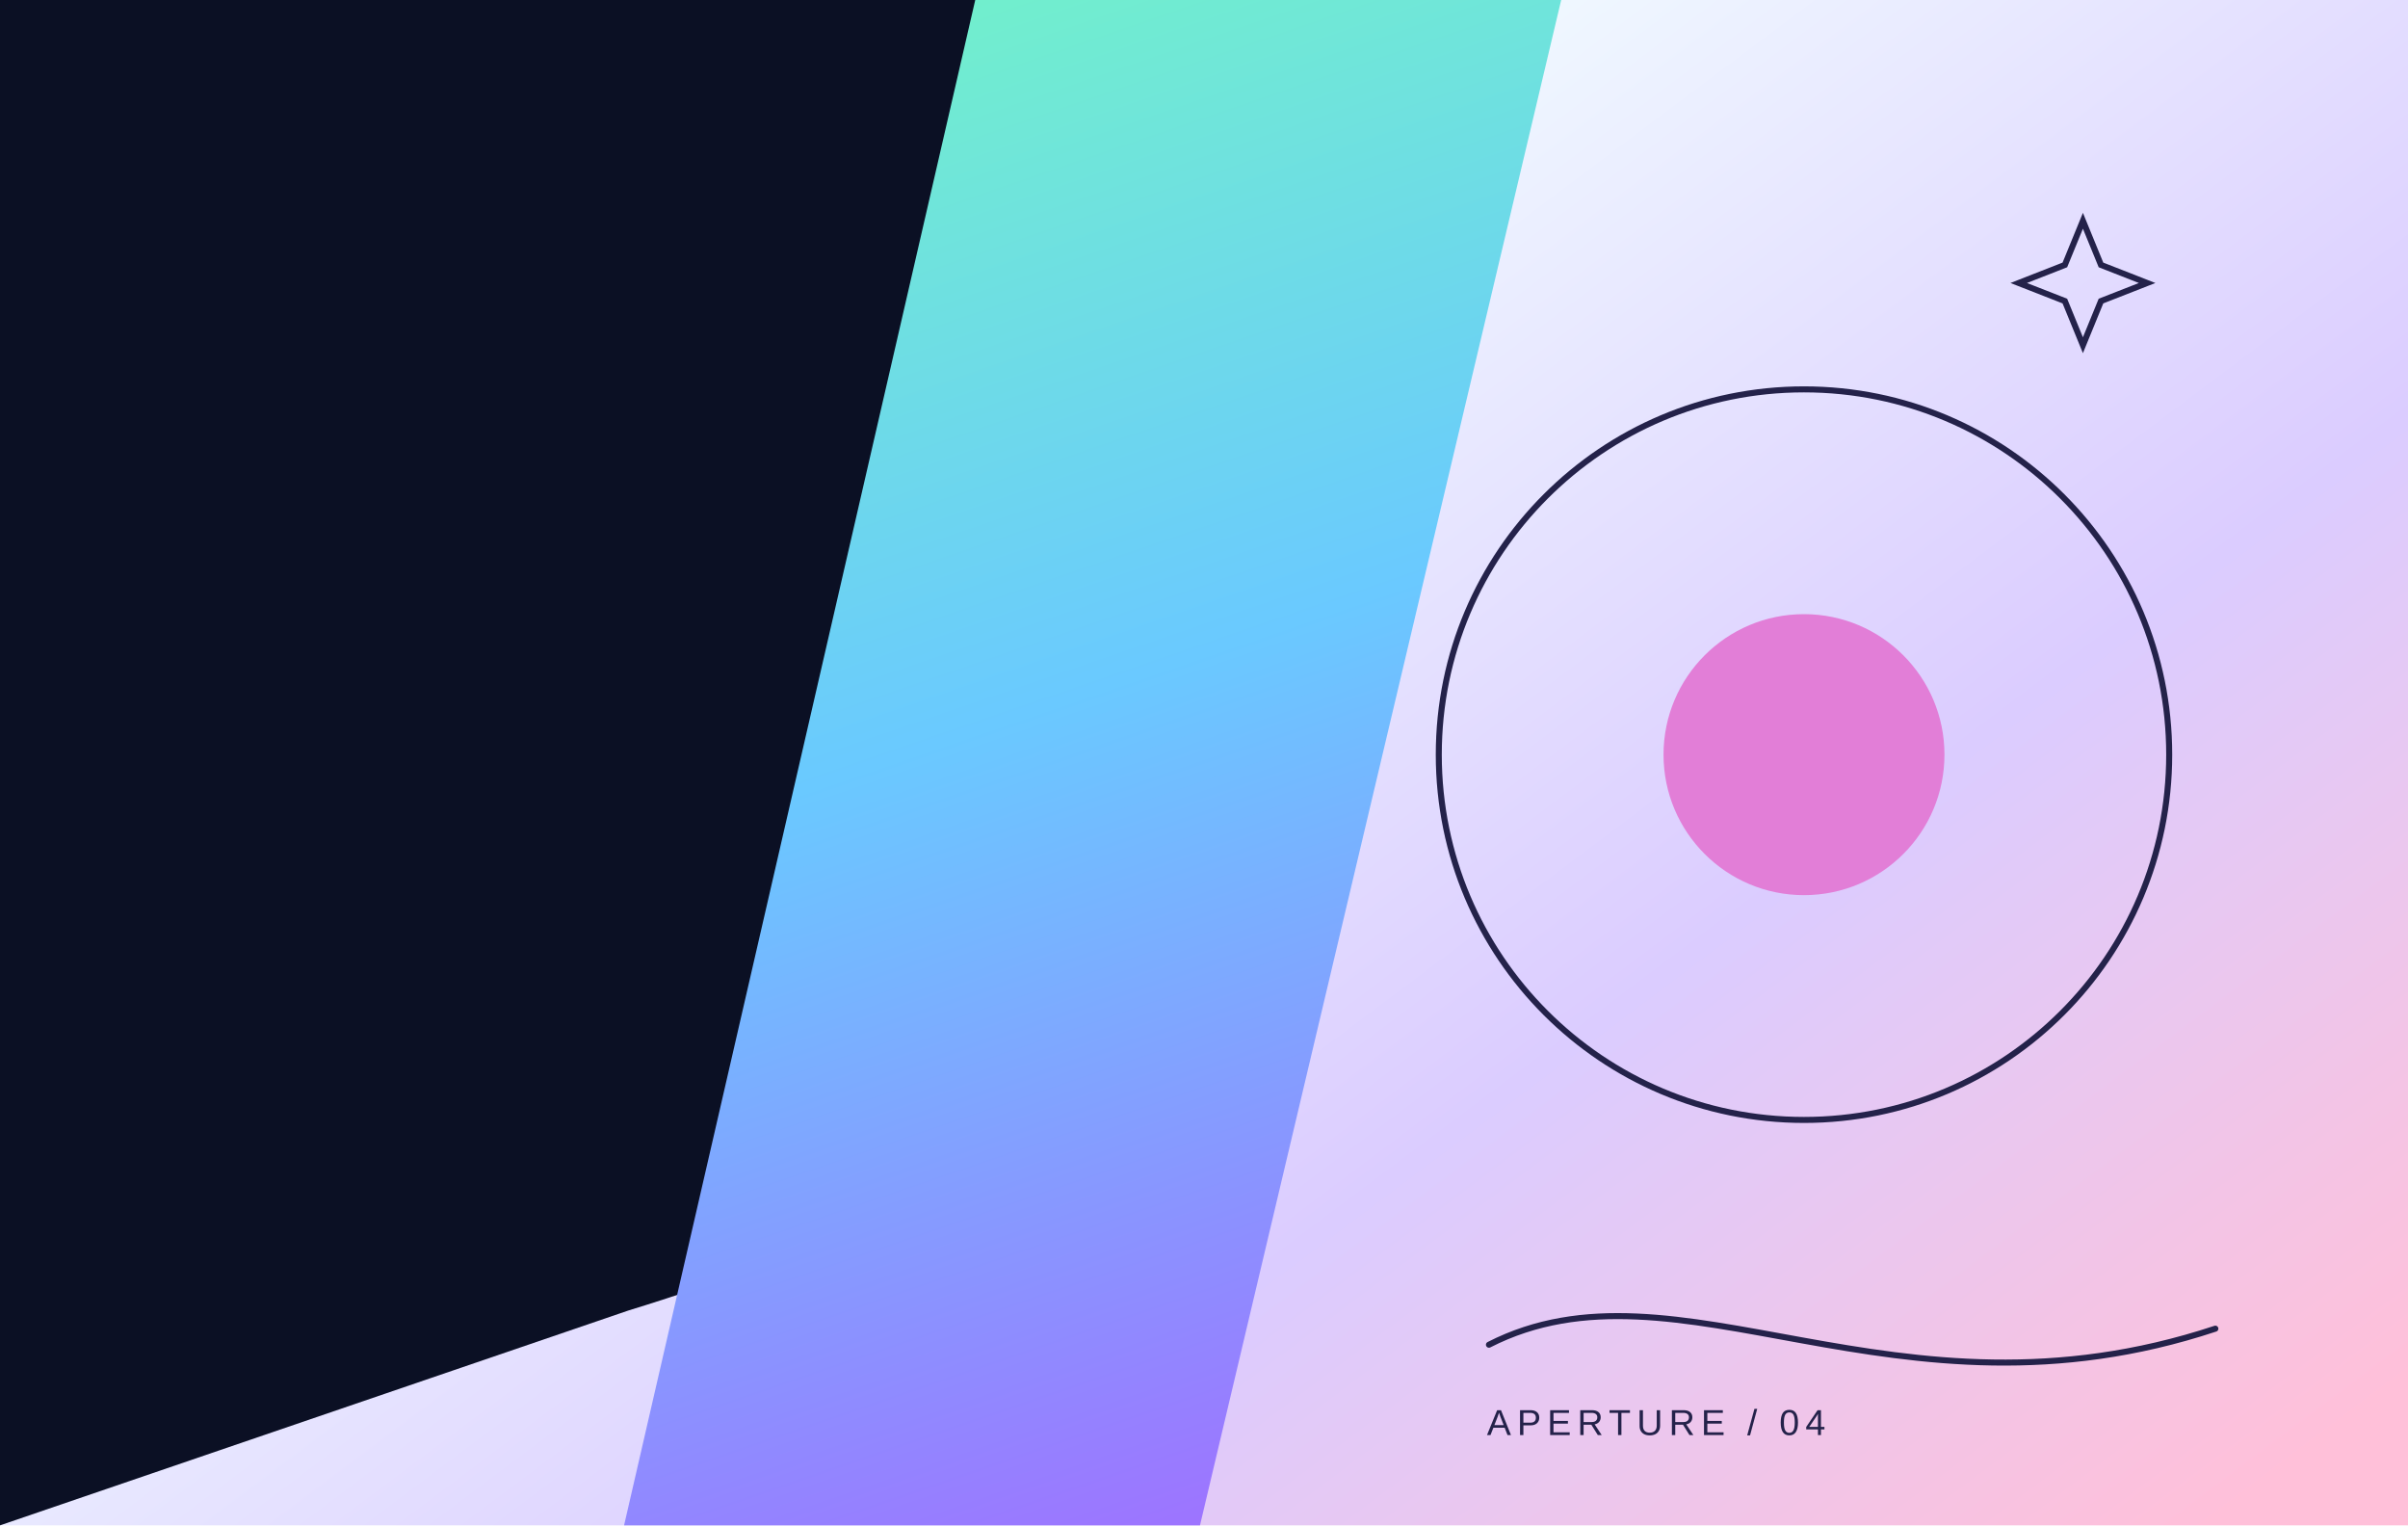
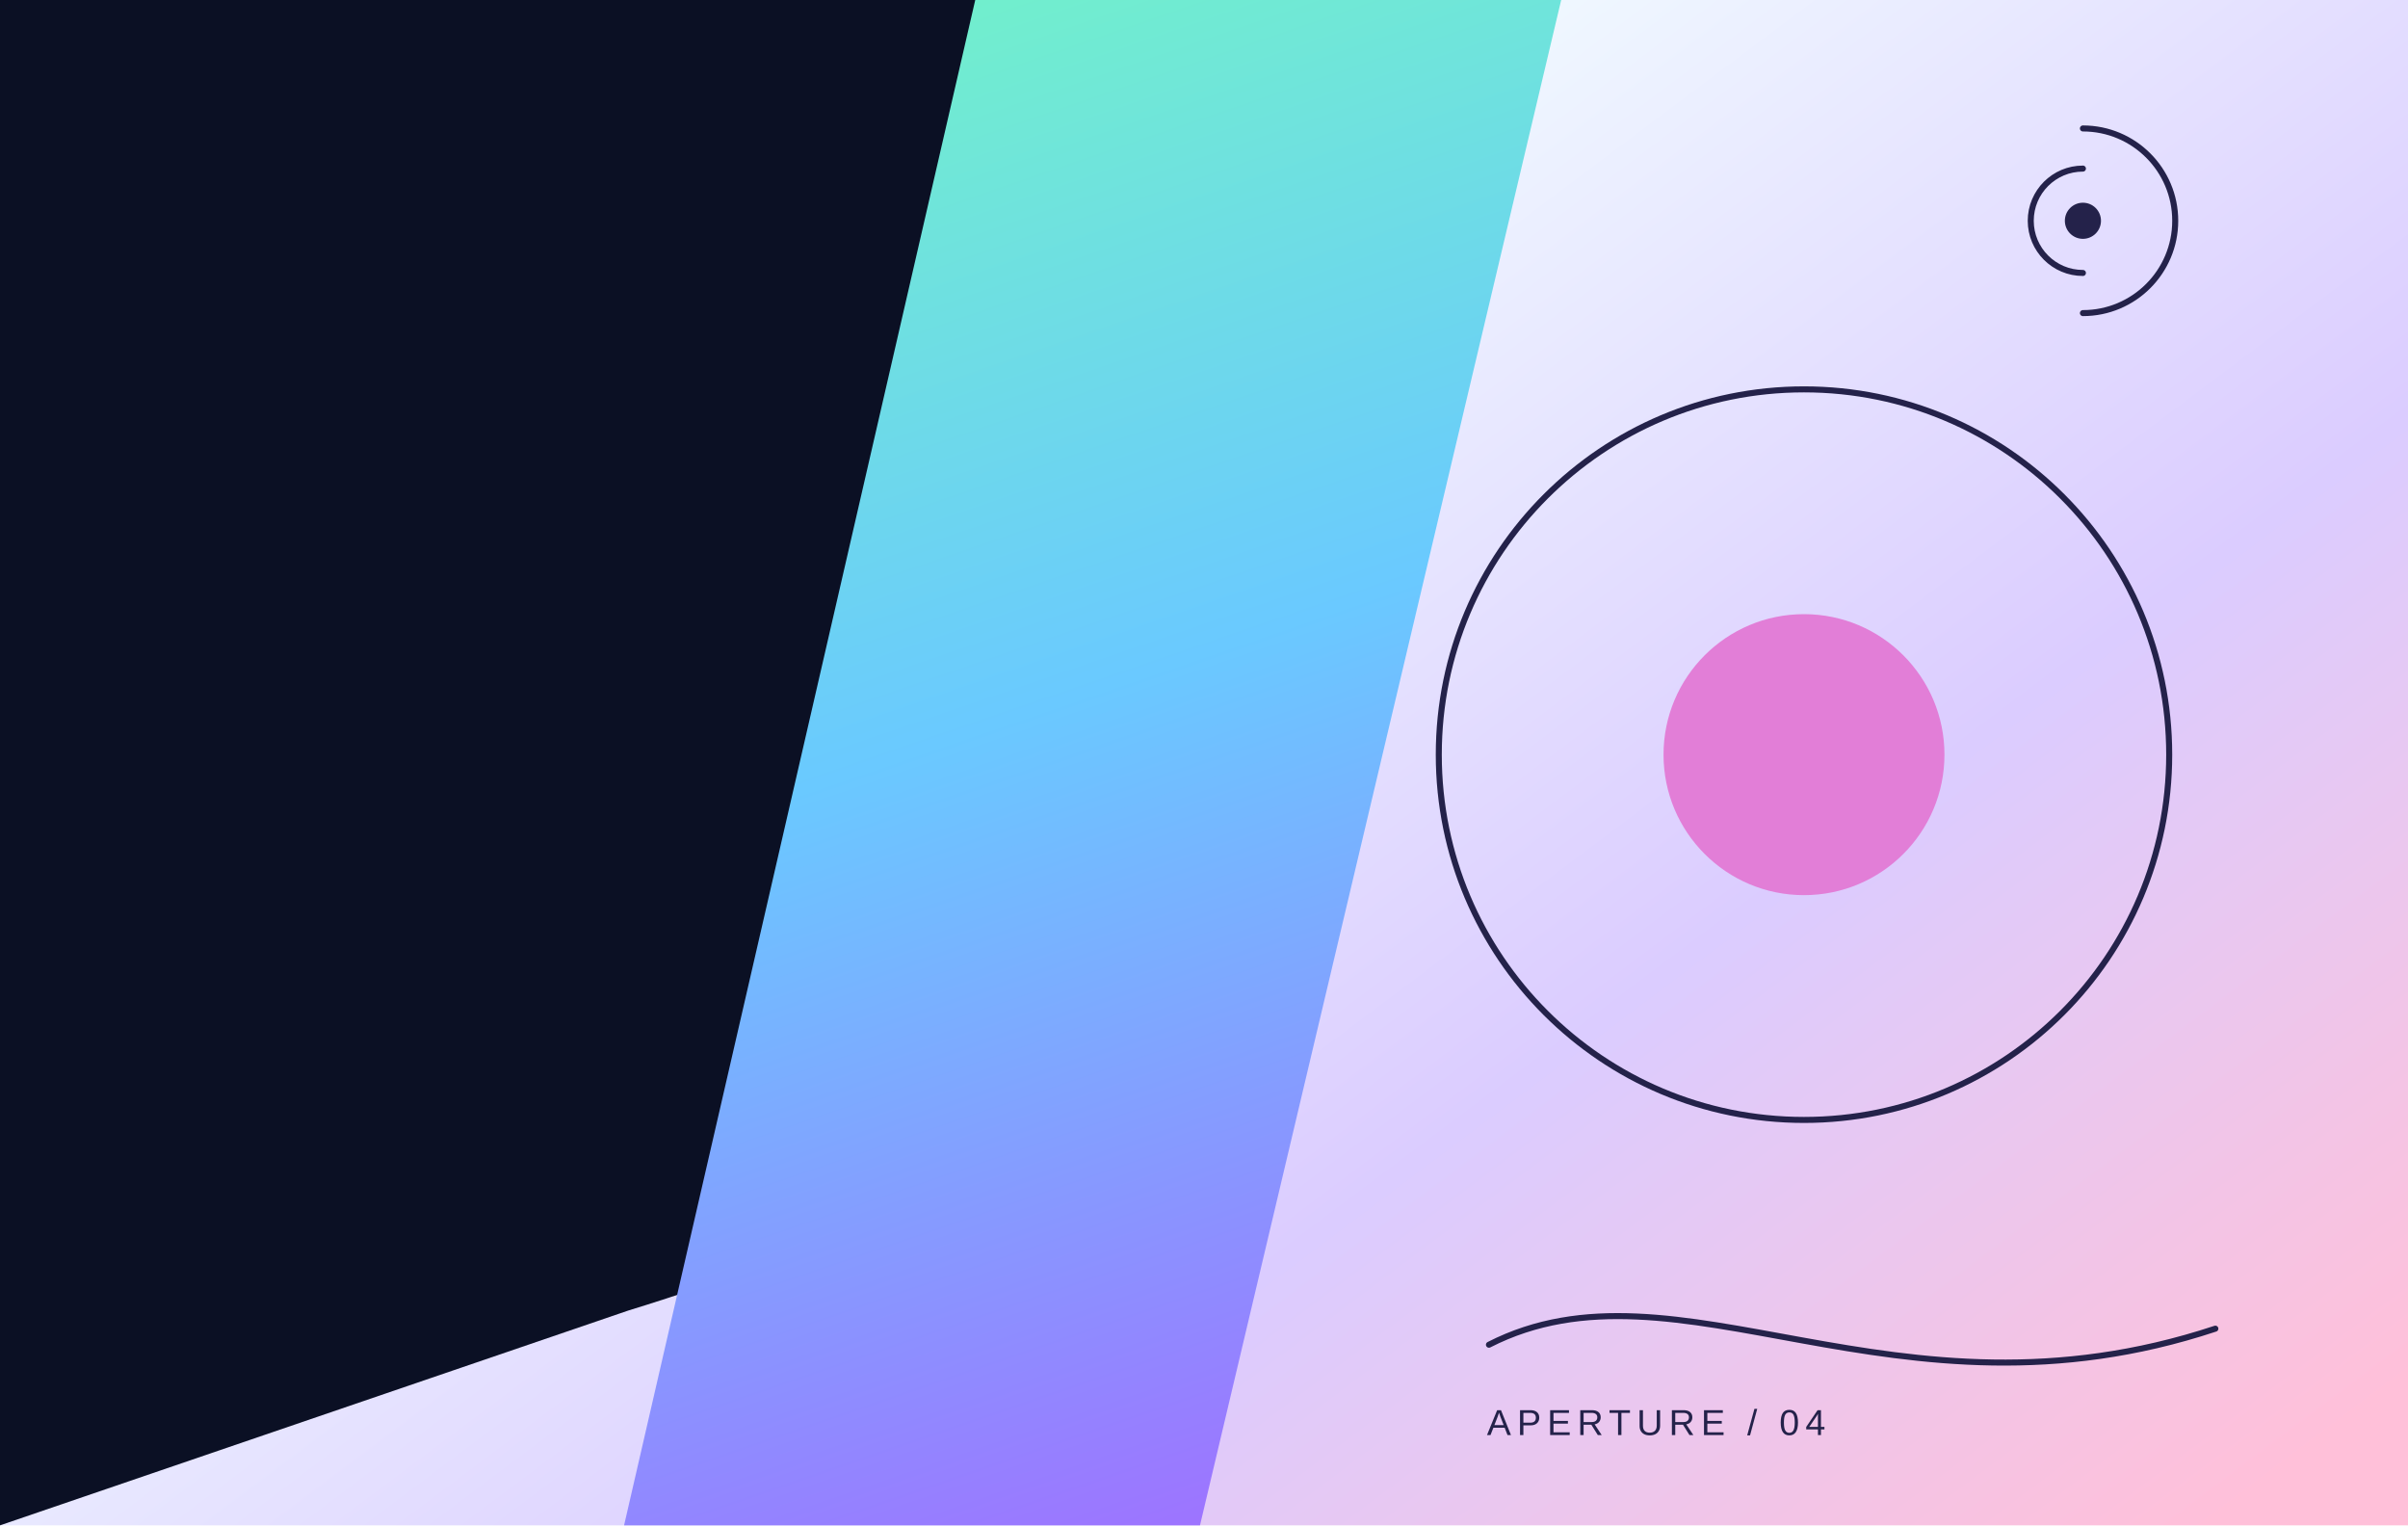
<svg xmlns="http://www.w3.org/2000/svg" width="1200" height="760" viewBox="0 0 1200 760">
  <defs>
    <linearGradient id="lightBg" x1="690" y1="70" x2="1170" y2="710" gradientUnits="userSpaceOnUse">
      <stop stop-color="#eff7ff" />
      <stop offset=".52" stop-color="#dbccff" />
      <stop offset="1" stop-color="#ffc0d9" />
    </linearGradient>
    <linearGradient id="beam" x1="360" y1="0" x2="620" y2="760" gradientUnits="userSpaceOnUse">
      <stop stop-color="#72f3c7" />
      <stop offset=".48" stop-color="#6ac9ff" />
      <stop offset="1" stop-color="#9e72ff" />
    </linearGradient>
  </defs>
  <rect width="1200" height="760" fill="url(#lightBg)" />
  <path d="M0 760V0h595c85 128 111 251 78 369-35 126-155 221-360 284L0 760Z" fill="#0b1024" />
  <path d="M486 0h292L598 760H311L486 0Z" fill="url(#beam)" />
  <circle cx="899" cy="376" r="182" fill="none" stroke="#24224a" stroke-width="3" />
  <circle cx="899" cy="376" r="70" fill="#e27ed7" />
  <path d="M742 670c94-48 202 45 362-8" fill="none" stroke="#24224a" stroke-width="3" stroke-linecap="round" />
-   <path d="m1038 110 9 22 23 9-23 9-9 22-9-22-23-9 23-9 9-22Z" fill="none" stroke="#24224a" stroke-width="3" />
+   <path d="M1038 64a46 46 0 0 1 0 92" fill="none" stroke="#24224a" stroke-width="3" stroke-linecap="round" />
+   <path d="M1038 84a26 26 0 0 0 0 52" fill="none" stroke="#24224a" stroke-width="3" stroke-linecap="round" />
+   <circle cx="1038" cy="110" r="9" fill="#24224a" />
  <text x="741" y="715" fill="#24224a" font-family="Arial, sans-serif" font-size="18" letter-spacing="3">APERTURE / 04</text>
</svg>
